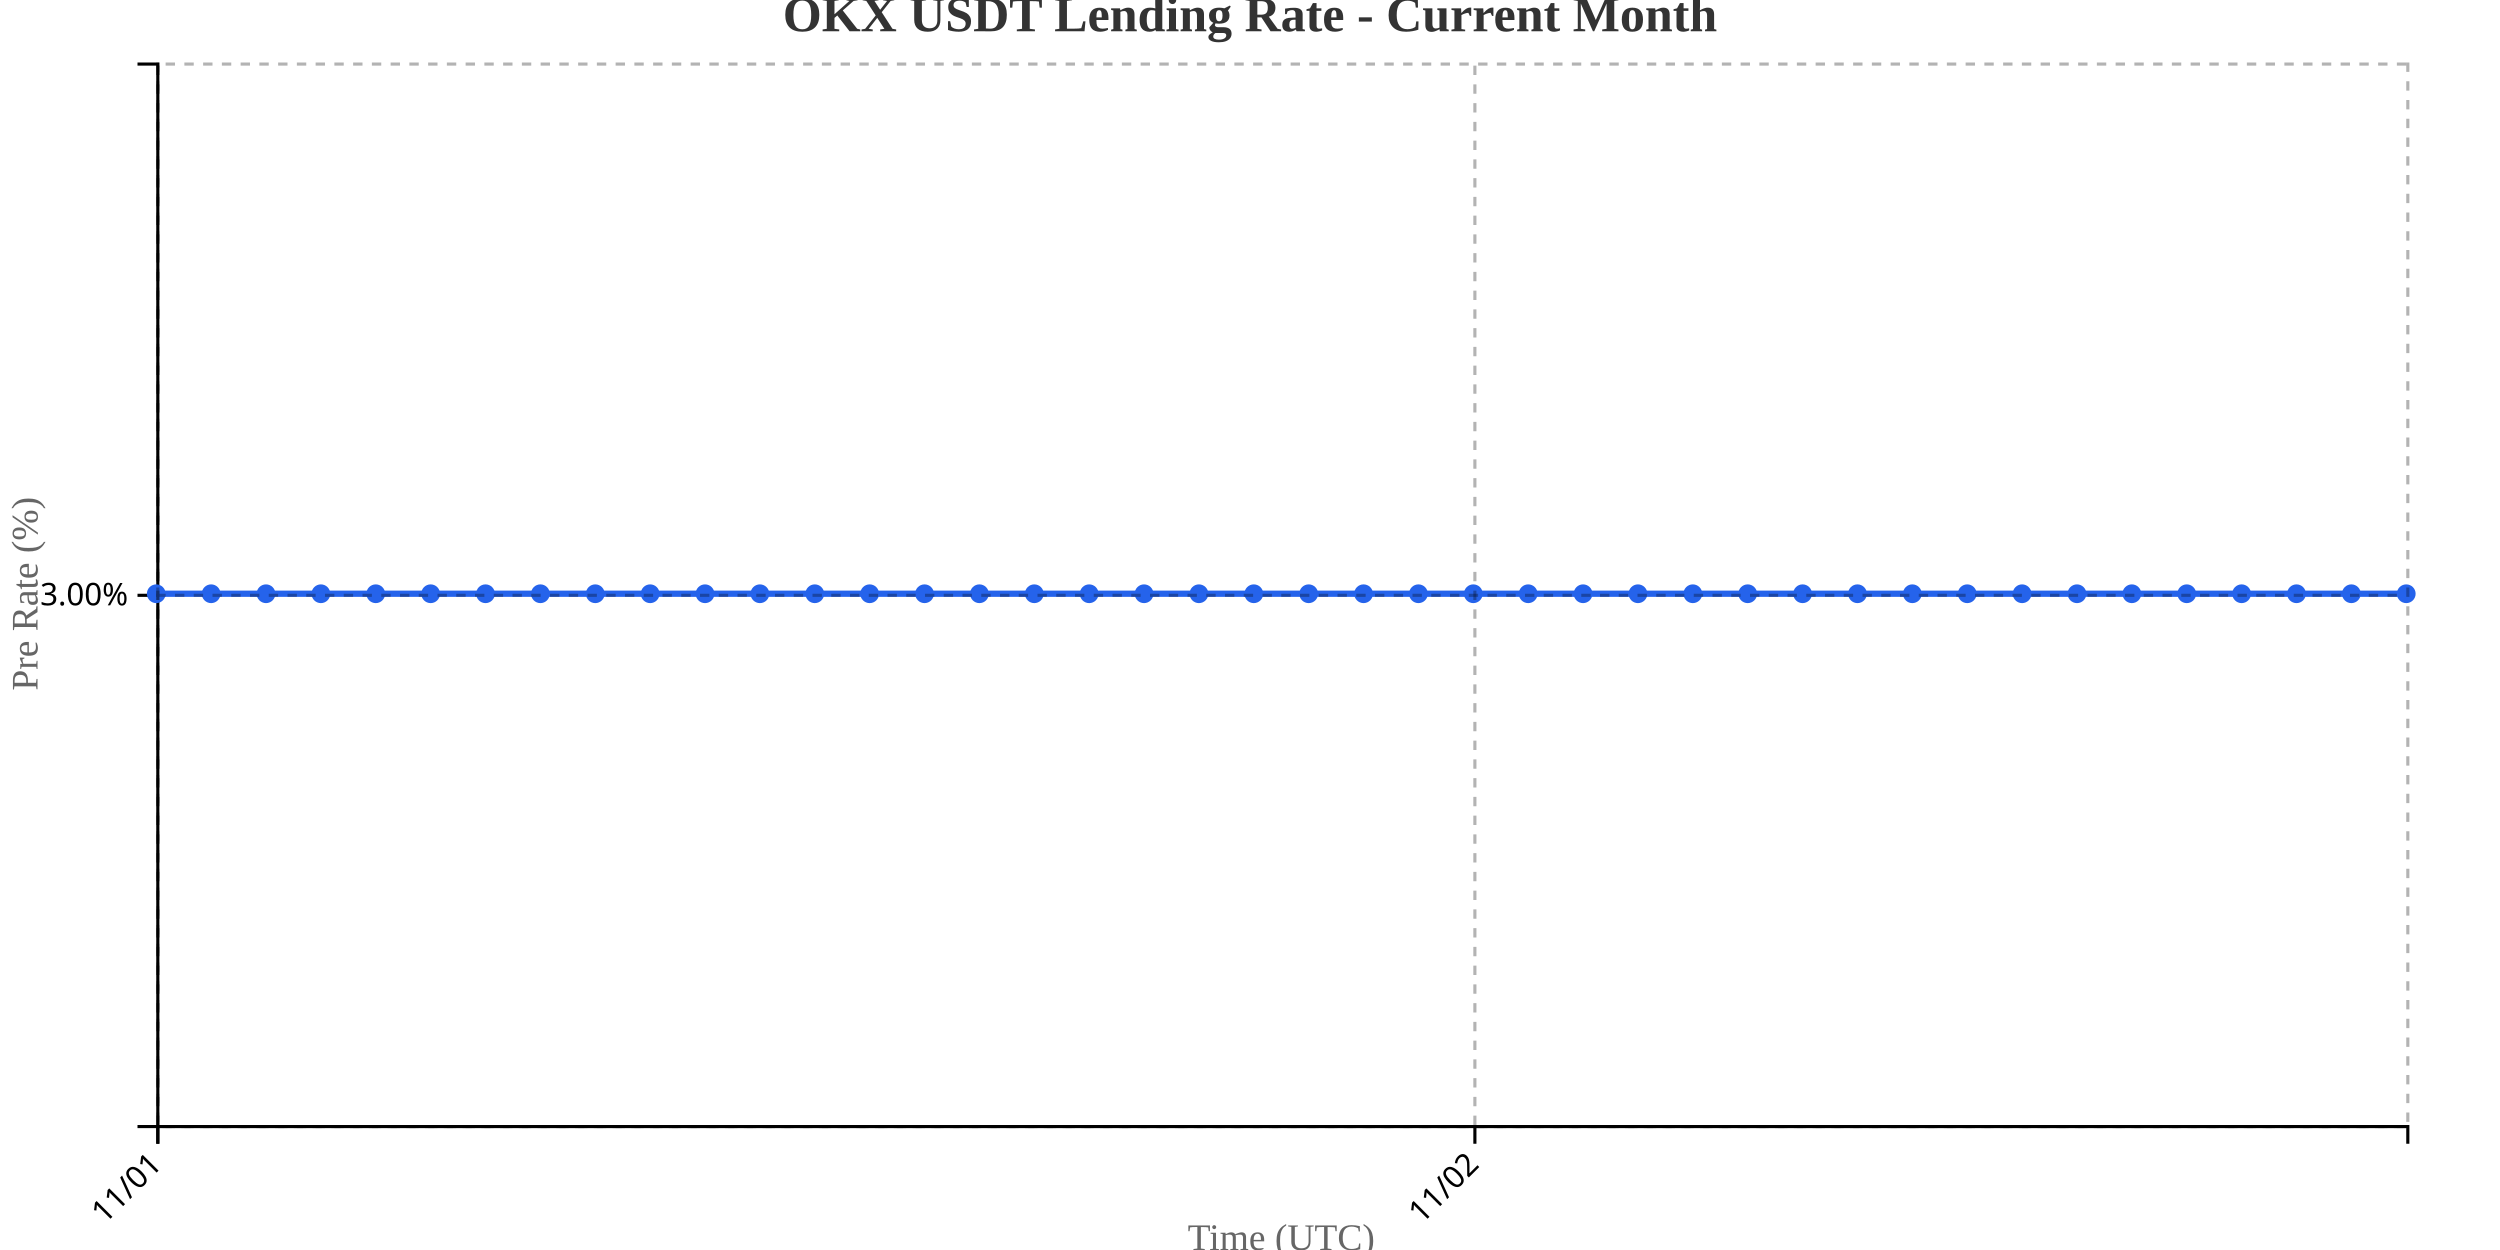
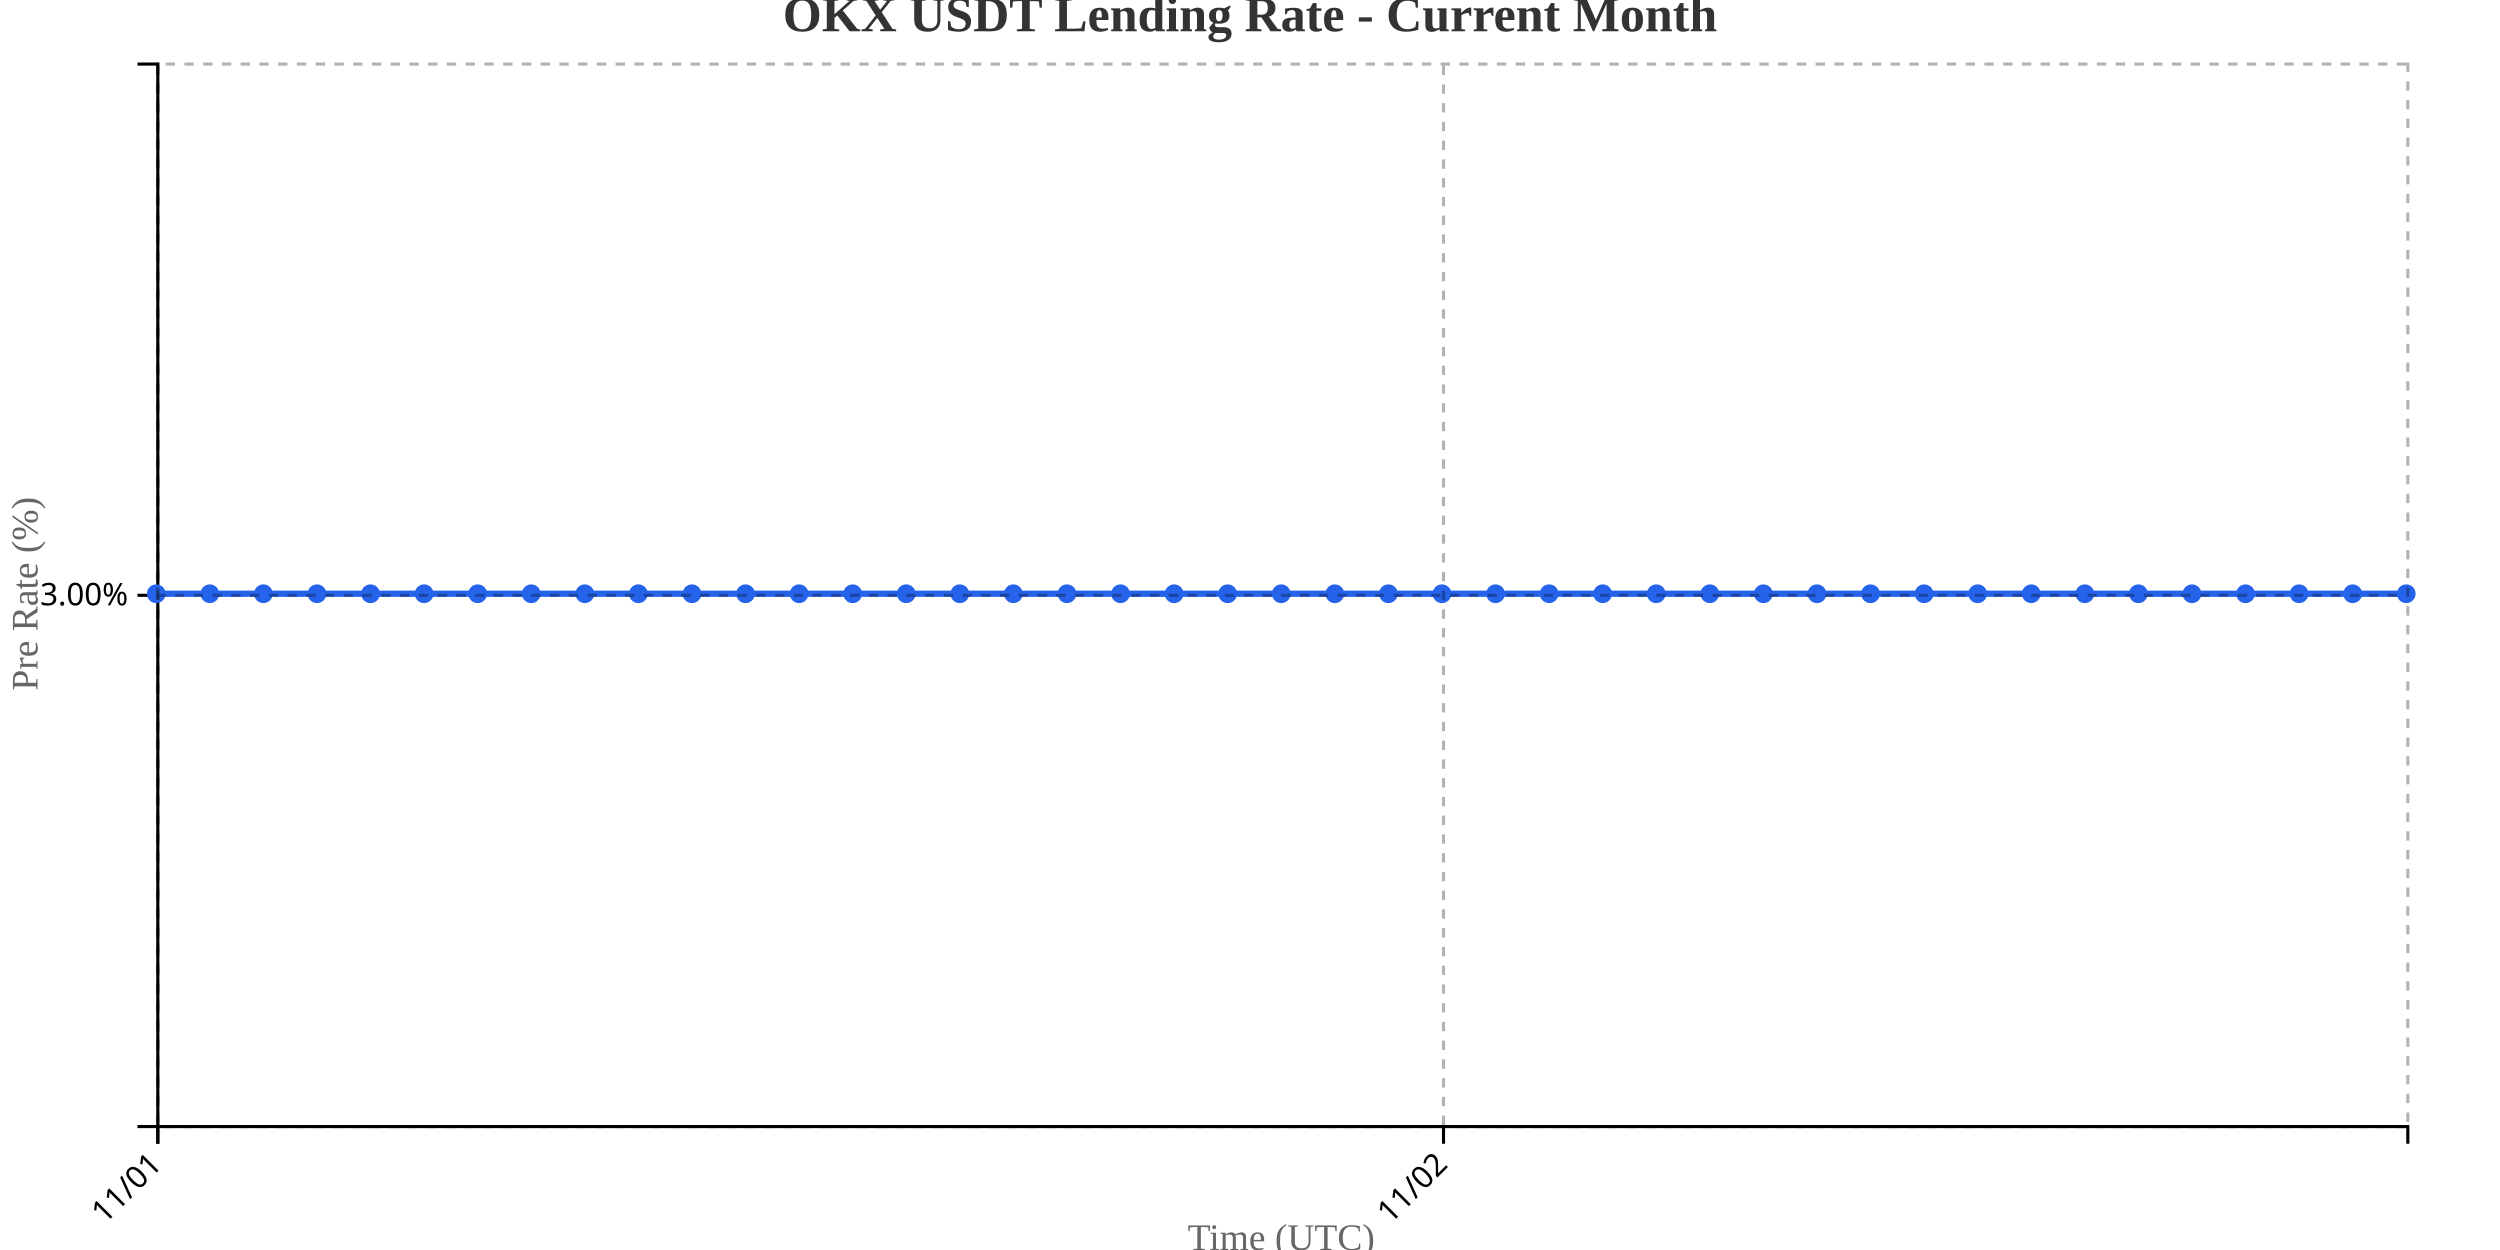
<svg xmlns="http://www.w3.org/2000/svg" width="800" height="400">
  <g transform="translate(50,20)">
    <g transform="translate(0,340)" fill="none" font-size="10" font-family="sans-serif" text-anchor="middle">
      <path class="domain" stroke="currentColor" d="M0.5,6V0.5H720.5V6" />
      <g class="tick" opacity="1" transform="translate(0.5,0)">
        <line stroke="currentColor" y2="6" />
        <text fill="currentColor" y="9" dy=".15em" style="text-anchor: end;" dx="-.8em" transform="rotate(-45)">11/01</text>
      </g>
-       <g class="tick" opacity="1" transform="translate(421.9634,0)">
+       <g class="tick" opacity="1" transform="translate(411.9286,0)">
        <line stroke="currentColor" y2="6" />
        <text fill="currentColor" y="9" dy=".15em" style="text-anchor: end;" dx="-.8em" transform="rotate(-45)">11/02</text>
      </g>
    </g>
    <g fill="none" font-size="10" font-family="sans-serif" text-anchor="end">
      <path class="domain" stroke="currentColor" d="M-6,340.5H0.5V0.5H-6" />
      <g class="tick" opacity="1" transform="translate(0,170.5)">
        <line stroke="currentColor" x2="-6" />
        <text fill="currentColor" x="-9" dy="0.32em">3.00%</text>
      </g>
    </g>
    <text transform="rotate(-90)" y="-50" x="-170" dy="1em" style="text-anchor: middle; font-size: 12px; fill: #666;">Pre Rate (%)</text>
    <text transform="translate(360, 380)" style="text-anchor: middle; font-size: 12px; fill: #666;">Time (UTC)</text>
-     <path fill="none" stroke="#2563eb" stroke-width="2" d="M0,170C5.854,170,11.707,170,17.561,170C23.415,170,29.268,170,35.122,170C40.976,170,46.829,170,52.683,170C58.537,170,64.39,170,70.244,170C76.098,170,81.951,170,87.805,170C93.659,170,99.512,170,105.366,170C111.22,170,117.073,170,122.927,170C128.78,170,134.634,170,140.488,170C146.341,170,152.195,170,158.049,170C163.902,170,169.756,170,175.61,170C181.463,170,187.317,170,193.171,170C199.024,170,204.878,170,210.732,170C216.585,170,222.439,170,228.293,170C234.146,170,240,170,245.854,170C251.707,170,257.561,170,263.415,170C269.268,170,275.122,170,280.976,170C286.829,170,292.683,170,298.537,170C304.39,170,310.244,170,316.098,170C321.951,170,327.805,170,333.659,170C339.512,170,345.366,170,351.22,170C357.073,170,362.927,170,368.78,170C374.634,170,380.488,170,386.341,170C392.195,170,398.049,170,403.902,170C409.756,170,415.61,170,421.463,170C427.317,170,433.171,170,439.024,170C444.878,170,450.732,170,456.585,170C462.439,170,468.293,170,474.146,170C480,170,485.854,170,491.707,170C497.561,170,503.415,170,509.268,170C515.122,170,520.976,170,526.829,170C532.683,170,538.537,170,544.39,170C550.244,170,556.098,170,561.951,170C567.805,170,573.659,170,579.512,170C585.366,170,591.22,170,597.073,170C602.927,170,608.78,170,614.634,170C620.488,170,626.341,170,632.195,170C638.049,170,643.902,170,649.756,170C655.61,170,661.463,170,667.317,170C673.171,170,679.024,170,684.878,170C690.732,170,696.585,170,702.439,170C708.293,170,714.146,170,720,170" />
+     <path fill="none" stroke="#2563eb" stroke-width="2" d="M0,170C5.714,170,11.429,170,17.143,170C22.857,170,28.571,170,34.286,170C40,170,45.714,170,51.429,170C57.143,170,62.857,170,68.571,170C74.286,170,80,170,85.714,170C91.429,170,97.143,170,102.857,170C108.571,170,114.286,170,120,170C125.714,170,131.429,170,137.143,170C142.857,170,148.571,170,154.286,170C160,170,165.714,170,171.429,170C177.143,170,182.857,170,188.571,170C194.286,170,200,170,205.714,170C211.429,170,217.143,170,222.857,170C228.571,170,234.286,170,240,170C245.714,170,251.429,170,257.143,170C262.857,170,268.571,170,274.286,170C280,170,285.714,170,291.429,170C297.143,170,302.857,170,308.571,170C314.286,170,320,170,325.714,170C331.429,170,337.143,170,342.857,170C348.571,170,354.286,170,360,170C365.714,170,371.429,170,377.143,170C382.857,170,388.571,170,394.286,170C400,170,405.714,170,411.429,170C417.143,170,422.857,170,428.571,170C434.286,170,440,170,445.714,170C451.429,170,457.143,170,462.857,170C468.571,170,474.286,170,480,170C485.714,170,491.429,170,497.143,170C502.857,170,508.571,170,514.286,170C520,170,525.714,170,531.429,170C537.143,170,542.857,170,548.571,170C554.286,170,560,170,565.714,170C571.429,170,577.143,170,582.857,170C588.571,170,594.286,170,600,170C605.714,170,611.429,170,617.143,170C622.857,170,628.571,170,634.286,170C640,170,645.714,170,651.429,170C657.143,170,662.857,170,668.571,170C674.286,170,680,170,685.714,170C691.429,170,697.143,170,702.857,170C708.571,170,714.286,170,720,170" />
    <circle class="dot" cx="0" cy="170" r="3" fill="#2563eb" />
-     <circle class="dot" cx="17.561" cy="170" r="3" fill="#2563eb" />
-     <circle class="dot" cx="35.122" cy="170" r="3" fill="#2563eb" />
-     <circle class="dot" cx="52.683" cy="170" r="3" fill="#2563eb" />
-     <circle class="dot" cx="70.244" cy="170" r="3" fill="#2563eb" />
-     <circle class="dot" cx="87.805" cy="170" r="3" fill="#2563eb" />
-     <circle class="dot" cx="105.366" cy="170" r="3" fill="#2563eb" />
-     <circle class="dot" cx="122.927" cy="170" r="3" fill="#2563eb" />
-     <circle class="dot" cx="140.488" cy="170" r="3" fill="#2563eb" />
-     <circle class="dot" cx="158.049" cy="170" r="3" fill="#2563eb" />
-     <circle class="dot" cx="175.61" cy="170" r="3" fill="#2563eb" />
-     <circle class="dot" cx="193.171" cy="170" r="3" fill="#2563eb" />
-     <circle class="dot" cx="210.732" cy="170" r="3" fill="#2563eb" />
-     <circle class="dot" cx="228.293" cy="170" r="3" fill="#2563eb" />
-     <circle class="dot" cx="245.854" cy="170" r="3" fill="#2563eb" />
-     <circle class="dot" cx="263.415" cy="170" r="3" fill="#2563eb" />
-     <circle class="dot" cx="280.976" cy="170" r="3" fill="#2563eb" />
-     <circle class="dot" cx="298.537" cy="170" r="3" fill="#2563eb" />
-     <circle class="dot" cx="316.098" cy="170" r="3" fill="#2563eb" />
-     <circle class="dot" cx="333.659" cy="170" r="3" fill="#2563eb" />
-     <circle class="dot" cx="351.22" cy="170" r="3" fill="#2563eb" />
-     <circle class="dot" cx="368.78" cy="170" r="3" fill="#2563eb" />
-     <circle class="dot" cx="386.341" cy="170" r="3" fill="#2563eb" />
-     <circle class="dot" cx="403.902" cy="170" r="3" fill="#2563eb" />
-     <circle class="dot" cx="421.463" cy="170" r="3" fill="#2563eb" />
-     <circle class="dot" cx="439.024" cy="170" r="3" fill="#2563eb" />
-     <circle class="dot" cx="456.585" cy="170" r="3" fill="#2563eb" />
-     <circle class="dot" cx="474.146" cy="170" r="3" fill="#2563eb" />
-     <circle class="dot" cx="491.707" cy="170" r="3" fill="#2563eb" />
-     <circle class="dot" cx="509.268" cy="170" r="3" fill="#2563eb" />
-     <circle class="dot" cx="526.829" cy="170" r="3" fill="#2563eb" />
-     <circle class="dot" cx="544.39" cy="170" r="3" fill="#2563eb" />
-     <circle class="dot" cx="561.951" cy="170" r="3" fill="#2563eb" />
-     <circle class="dot" cx="579.512" cy="170" r="3" fill="#2563eb" />
-     <circle class="dot" cx="597.073" cy="170" r="3" fill="#2563eb" />
-     <circle class="dot" cx="614.634" cy="170" r="3" fill="#2563eb" />
-     <circle class="dot" cx="632.195" cy="170" r="3" fill="#2563eb" />
-     <circle class="dot" cx="649.756" cy="170" r="3" fill="#2563eb" />
-     <circle class="dot" cx="667.317" cy="170" r="3" fill="#2563eb" />
-     <circle class="dot" cx="684.878" cy="170" r="3" fill="#2563eb" />
-     <circle class="dot" cx="702.439" cy="170" r="3" fill="#2563eb" />
+     <circle class="dot" cx="17.143" cy="170" r="3" fill="#2563eb" />
+     <circle class="dot" cx="34.286" cy="170" r="3" fill="#2563eb" />
+     <circle class="dot" cx="51.429" cy="170" r="3" fill="#2563eb" />
+     <circle class="dot" cx="68.571" cy="170" r="3" fill="#2563eb" />
+     <circle class="dot" cx="85.714" cy="170" r="3" fill="#2563eb" />
+     <circle class="dot" cx="102.857" cy="170" r="3" fill="#2563eb" />
+     <circle class="dot" cx="120" cy="170" r="3" fill="#2563eb" />
+     <circle class="dot" cx="137.143" cy="170" r="3" fill="#2563eb" />
+     <circle class="dot" cx="154.286" cy="170" r="3" fill="#2563eb" />
+     <circle class="dot" cx="171.429" cy="170" r="3" fill="#2563eb" />
+     <circle class="dot" cx="188.571" cy="170" r="3" fill="#2563eb" />
+     <circle class="dot" cx="205.714" cy="170" r="3" fill="#2563eb" />
+     <circle class="dot" cx="222.857" cy="170" r="3" fill="#2563eb" />
+     <circle class="dot" cx="240" cy="170" r="3" fill="#2563eb" />
+     <circle class="dot" cx="257.143" cy="170" r="3" fill="#2563eb" />
+     <circle class="dot" cx="274.286" cy="170" r="3" fill="#2563eb" />
+     <circle class="dot" cx="291.429" cy="170" r="3" fill="#2563eb" />
+     <circle class="dot" cx="308.571" cy="170" r="3" fill="#2563eb" />
+     <circle class="dot" cx="325.714" cy="170" r="3" fill="#2563eb" />
+     <circle class="dot" cx="342.857" cy="170" r="3" fill="#2563eb" />
+     <circle class="dot" cx="360" cy="170" r="3" fill="#2563eb" />
+     <circle class="dot" cx="377.143" cy="170" r="3" fill="#2563eb" />
+     <circle class="dot" cx="394.286" cy="170" r="3" fill="#2563eb" />
+     <circle class="dot" cx="411.429" cy="170" r="3" fill="#2563eb" />
+     <circle class="dot" cx="428.571" cy="170" r="3" fill="#2563eb" />
+     <circle class="dot" cx="445.714" cy="170" r="3" fill="#2563eb" />
+     <circle class="dot" cx="462.857" cy="170" r="3" fill="#2563eb" />
+     <circle class="dot" cx="480" cy="170" r="3" fill="#2563eb" />
+     <circle class="dot" cx="497.143" cy="170" r="3" fill="#2563eb" />
+     <circle class="dot" cx="514.286" cy="170" r="3" fill="#2563eb" />
+     <circle class="dot" cx="531.429" cy="170" r="3" fill="#2563eb" />
+     <circle class="dot" cx="548.571" cy="170" r="3" fill="#2563eb" />
+     <circle class="dot" cx="565.714" cy="170" r="3" fill="#2563eb" />
+     <circle class="dot" cx="582.857" cy="170" r="3" fill="#2563eb" />
+     <circle class="dot" cx="600" cy="170" r="3" fill="#2563eb" />
+     <circle class="dot" cx="617.143" cy="170" r="3" fill="#2563eb" />
+     <circle class="dot" cx="634.286" cy="170" r="3" fill="#2563eb" />
+     <circle class="dot" cx="651.429" cy="170" r="3" fill="#2563eb" />
+     <circle class="dot" cx="668.571" cy="170" r="3" fill="#2563eb" />
+     <circle class="dot" cx="685.714" cy="170" r="3" fill="#2563eb" />
+     <circle class="dot" cx="702.857" cy="170" r="3" fill="#2563eb" />
    <circle class="dot" cx="720" cy="170" r="3" fill="#2563eb" />
    <g class="grid" transform="translate(0,340)" fill="none" font-size="10" font-family="sans-serif" text-anchor="middle" style="stroke-dasharray: 3,3; opacity: 0.3;">
      <path class="domain" stroke="currentColor" d="M0.5,-340V0.5H720.5V-340" />
      <g class="tick" opacity="1" transform="translate(0.5,0)">
        <line stroke="currentColor" y2="-340" />
        <text fill="currentColor" y="3" dy="0.71em" />
      </g>
-       <g class="tick" opacity="1" transform="translate(421.9634,0)">
+       <g class="tick" opacity="1" transform="translate(411.9286,0)">
        <line stroke="currentColor" y2="-340" />
        <text fill="currentColor" y="3" dy="0.71em" />
      </g>
    </g>
    <g class="grid" fill="none" font-size="10" font-family="sans-serif" text-anchor="end" style="stroke-dasharray: 3,3; opacity: 0.3;">
      <path class="domain" stroke="currentColor" d="M720,340.5H0.5V0.5H720" />
      <g class="tick" opacity="1" transform="translate(0,170.5)">
        <line stroke="currentColor" x2="720" />
        <text fill="currentColor" x="-3" dy="0.32em" />
      </g>
    </g>
  </g>
  <text x="400" y="10" text-anchor="middle" style="font-size: 16px; font-weight: bold; fill: #333;">OKX USDT Lending Rate - Current Month</text>
</svg>
